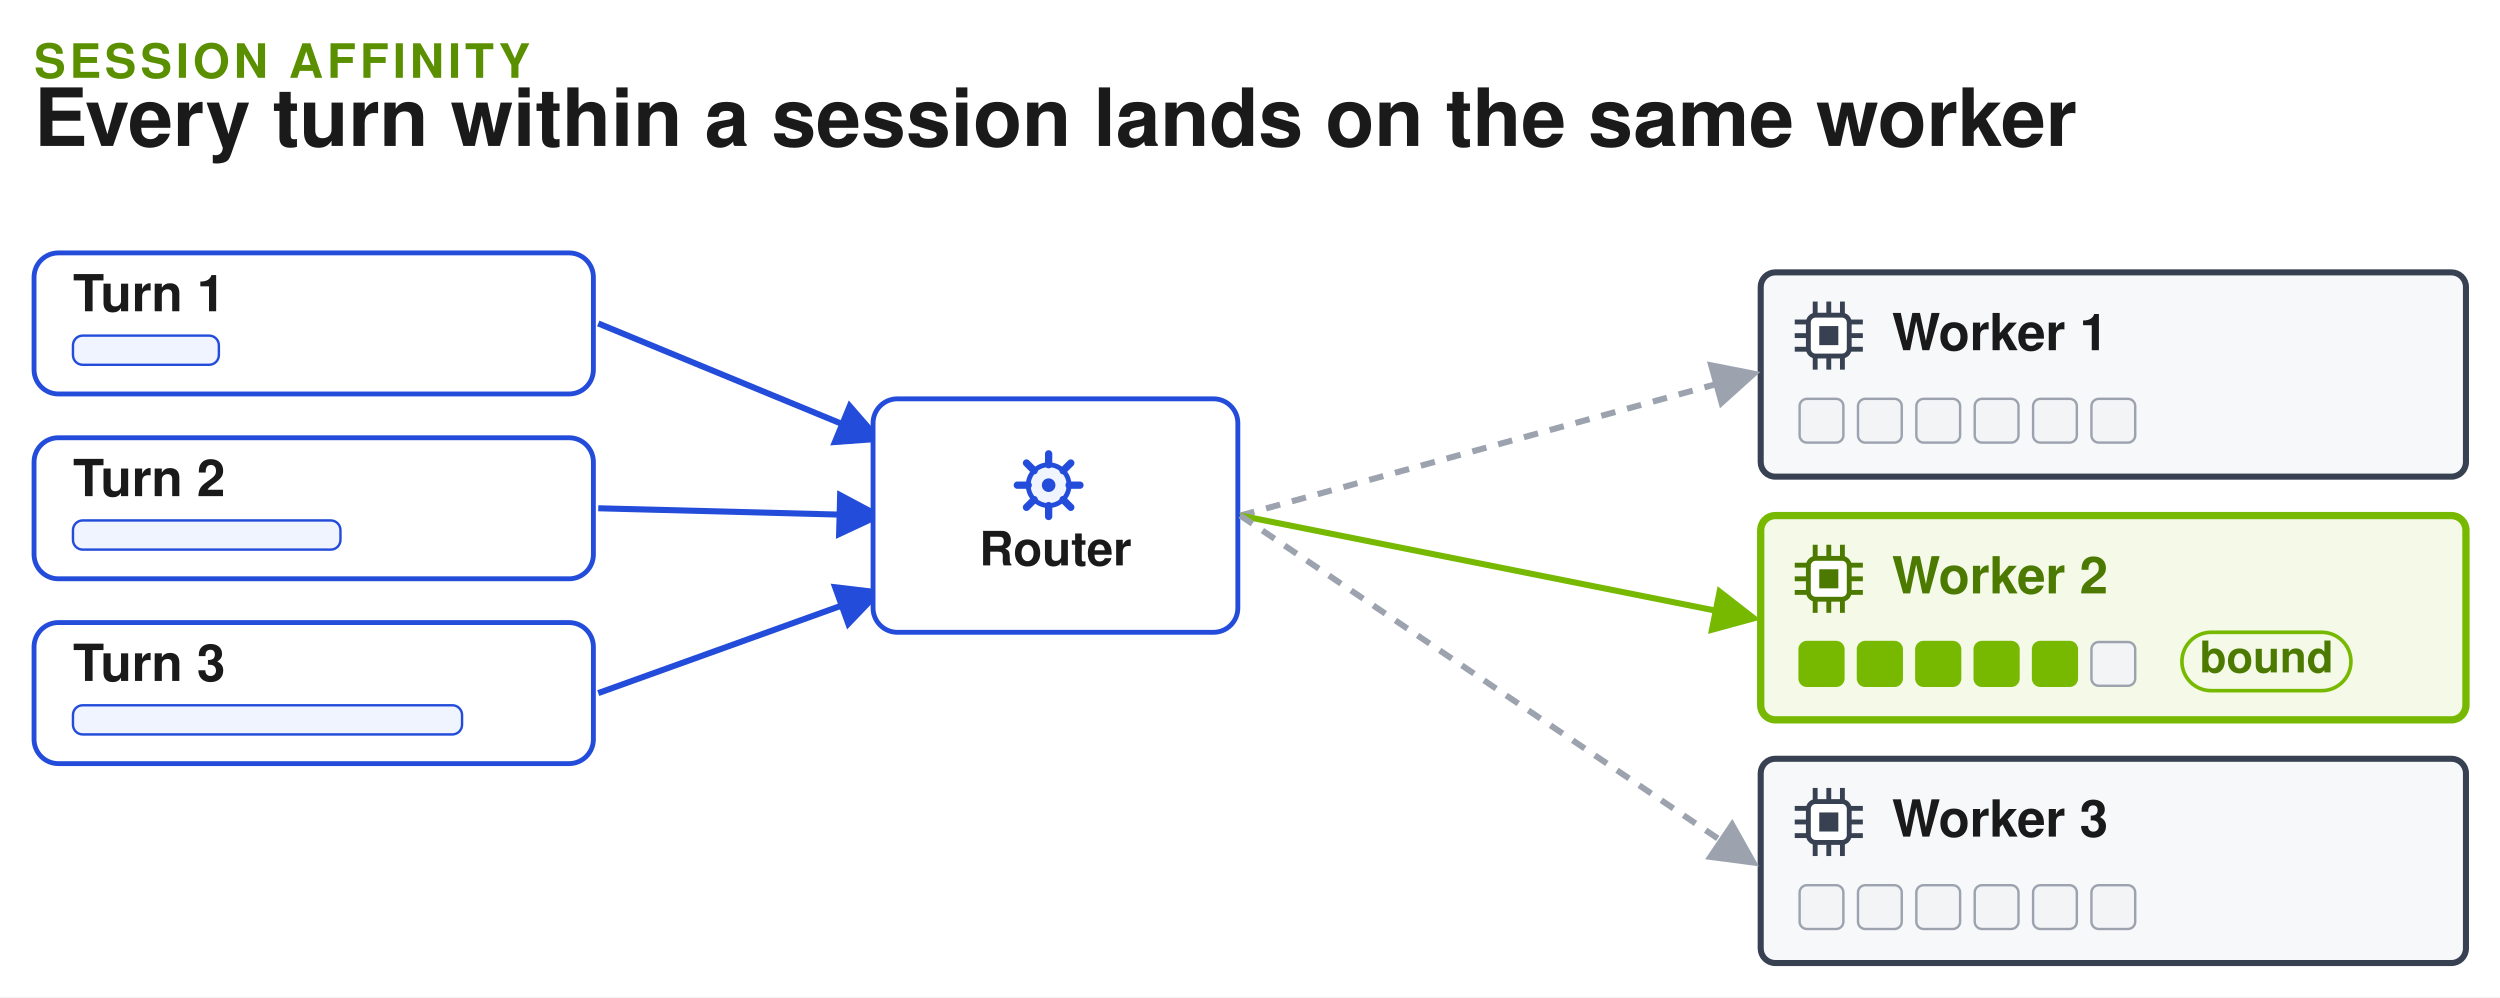
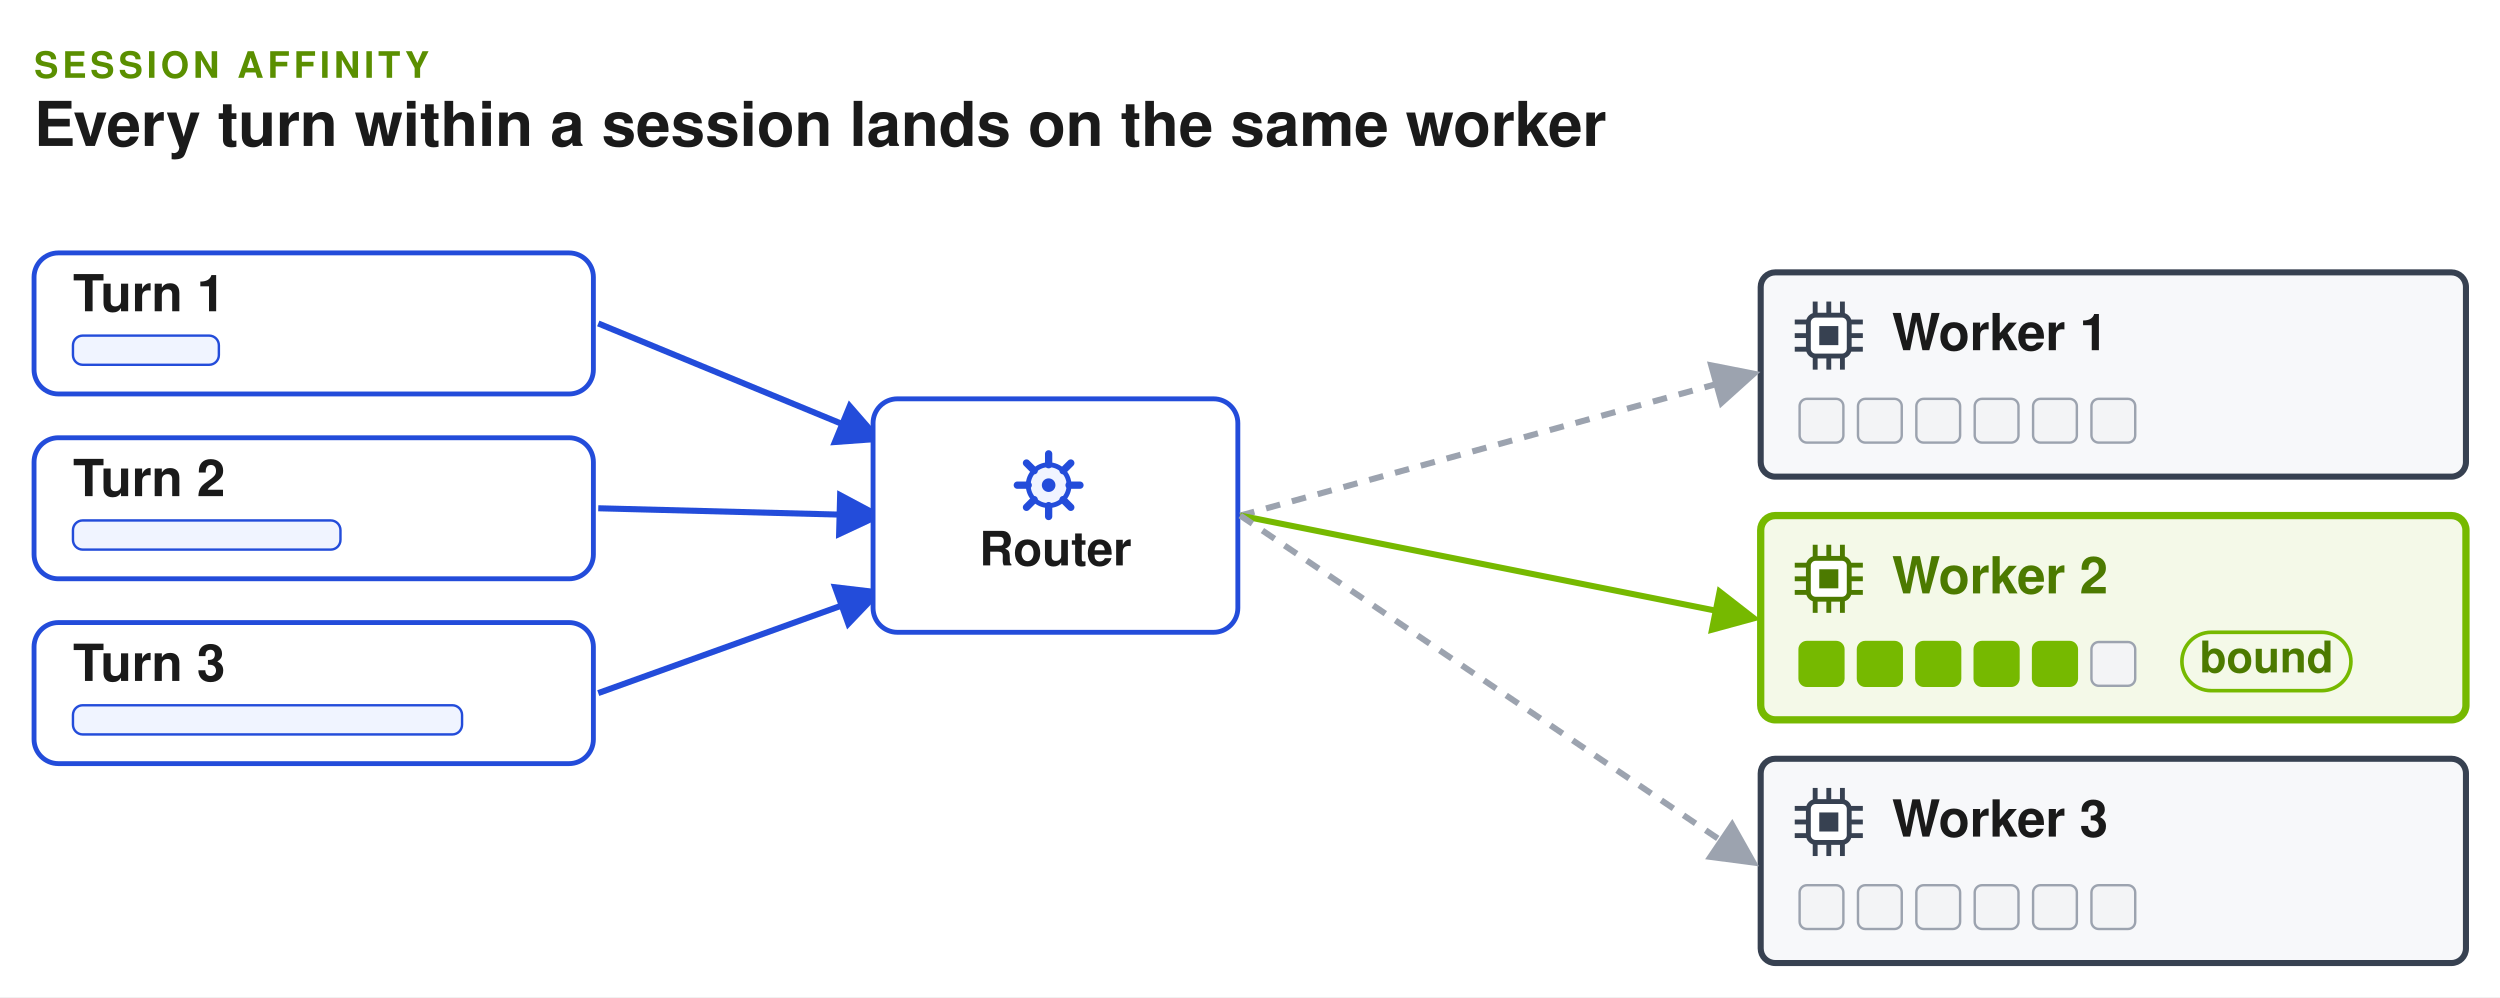
<svg xmlns="http://www.w3.org/2000/svg" width="1028" height="410" viewBox="36 8 1028 410" role="img" aria-labelledby="title desc" font-family="Helvetica, Arial, sans-serif">
  <defs>
    <marker id="arrow" viewBox="0 0 10 10" refX="8" refY="5" markerWidth="8" markerHeight="8" orient="auto">
      <path d="M0,0 L10,5 L0,10 z" fill="#234CDA" />
    </marker>
    <marker id="arrow-green" viewBox="0 0 10 10" refX="8" refY="5" markerWidth="8" markerHeight="8" orient="auto">
      <path d="M0,0 L10,5 L0,10 z" fill="#76B900" />
    </marker>
    <marker id="arrow-gray" viewBox="0 0 10 10" refX="8" refY="5" markerWidth="8" markerHeight="8" orient="auto">
      <path d="M0,0 L10,5 L0,10 z" fill="#9CA3AF" />
    </marker>
    <marker id="arrow-amber" viewBox="0 0 10 10" refX="8" refY="5" markerWidth="8" markerHeight="8" orient="auto">
      <path d="M0,0 L10,5 L0,10 z" fill="#D97706" />
    </marker>
    <marker id="arrow-green-start" viewBox="0 0 10 10" refX="8" refY="5" markerWidth="8" markerHeight="8" orient="auto-start-reverse">
      <path d="M0,0 L10,5 L0,10 z" fill="#76B900" />
    </marker>
  </defs>
  <rect x="36" y="8" width="1028" height="410" fill="#FFFFFF" />
-   <text x="50" y="40" font-size="19.5" font-weight="700" letter-spacing="1.6" fill="#5A8F00">SESSION AFFINITY</text>
-   <text x="50" y="68" font-size="33.0" font-weight="700" fill="#1A1A1A">Every turn within a session lands on the same worker</text>
+   <text x="50" y="40" font-size="15.0" font-weight="700" letter-spacing="1.6" fill="#5A8F00">SESSION AFFINITY</text>
+   <text x="50" y="68" font-size="25.4" font-weight="700" fill="#1A1A1A">Every turn within a session lands on the same worker</text>
  <rect x="50" y="112" width="230" height="58" rx="10" fill="#FFFFFF" stroke="#234CDA" stroke-width="2" />
  <text x="66" y="136" font-size="21.0" font-weight="700" fill="#1A1A1A">Turn 1</text>
  <rect x="66" y="146" width="60" height="12" rx="4" fill="#F0F4FF" stroke="#234CDA" />
  <line x1="282" y1="141" x2="396" y2="188" stroke="#234CDA" stroke-width="2.5" marker-end="url(#arrow)" />
  <rect x="50" y="188" width="230" height="58" rx="10" fill="#FFFFFF" stroke="#234CDA" stroke-width="2" />
  <text x="66" y="212" font-size="21.0" font-weight="700" fill="#1A1A1A">Turn 2</text>
  <rect x="66" y="222" width="110" height="12" rx="4" fill="#F0F4FF" stroke="#234CDA" />
  <line x1="282" y1="217" x2="396" y2="220" stroke="#234CDA" stroke-width="2.5" marker-end="url(#arrow)" />
  <rect x="50" y="264" width="230" height="58" rx="10" fill="#FFFFFF" stroke="#234CDA" stroke-width="2" />
  <text x="66" y="288" font-size="21.0" font-weight="700" fill="#1A1A1A">Turn 3</text>
  <rect x="66" y="298" width="160" height="12" rx="4" fill="#F0F4FF" stroke="#234CDA" />
  <line x1="282" y1="293" x2="396" y2="252" stroke="#234CDA" stroke-width="2.5" marker-end="url(#arrow)" />
  <rect x="395.0" y="172.0" width="150" height="96" rx="10" fill="#FFFFFF" stroke="#234CDA" stroke-width="2" />
  <circle cx="467.2" cy="207.5" r="8.4" fill="#F0F4FF" stroke="#234CDA" stroke-width="2" />
  <circle cx="467.2" cy="207.5" r="2.8" fill="#234CDA" />
  <line x1="475.6" y1="207.5" x2="480.08" y2="207.5" stroke="#234CDA" stroke-width="3" stroke-linecap="round" />
  <line x1="473.14" y1="213.44" x2="476.308" y2="216.608" stroke="#234CDA" stroke-width="3" stroke-linecap="round" />
  <line x1="467.2" y1="215.9" x2="467.2" y2="220.38" stroke="#234CDA" stroke-width="3" stroke-linecap="round" />
  <line x1="461.26" y1="213.44" x2="458.092" y2="216.608" stroke="#234CDA" stroke-width="3" stroke-linecap="round" />
  <line x1="458.8" y1="207.5" x2="454.32" y2="207.5" stroke="#234CDA" stroke-width="3" stroke-linecap="round" />
  <line x1="461.26" y1="201.56" x2="458.092" y2="198.392" stroke="#234CDA" stroke-width="3" stroke-linecap="round" />
  <line x1="467.2" y1="199.1" x2="467.2" y2="194.62" stroke="#234CDA" stroke-width="3" stroke-linecap="round" />
  <line x1="473.14" y1="201.56" x2="476.308" y2="198.392" stroke="#234CDA" stroke-width="3" stroke-linecap="round" />
  <text x="470" y="240.5" font-size="19.5" font-weight="700" fill="#1A1A1A" text-anchor="middle">Router</text>
  <rect x="760" y="120" width="290" height="84" rx="6" fill="#F7F8FA" stroke="#374151" stroke-width="2.5" />
  <rect x="779.6" y="137.6" width="16.8" height="16.8" rx="3" fill="#FFFFFF" stroke="#374151" stroke-width="2" />
  <rect x="784.08" y="142.08" width="7.84" height="7.84" fill="#374151" />
  <line x1="782.4" y1="132" x2="782.4" y2="137.6" stroke="#374151" stroke-width="2" />
  <line x1="782.4" y1="154.4" x2="782.4" y2="160" stroke="#374151" stroke-width="2" />
  <line x1="774" y1="140.4" x2="779.6" y2="140.4" stroke="#374151" stroke-width="2" />
  <line x1="796.4" y1="140.4" x2="802" y2="140.4" stroke="#374151" stroke-width="2" />
  <line x1="788.0" y1="132" x2="788.0" y2="137.6" stroke="#374151" stroke-width="2" />
  <line x1="788.0" y1="154.4" x2="788.0" y2="160" stroke="#374151" stroke-width="2" />
  <line x1="774" y1="146.0" x2="779.6" y2="146.0" stroke="#374151" stroke-width="2" />
  <line x1="796.4" y1="146.0" x2="802" y2="146.0" stroke="#374151" stroke-width="2" />
  <line x1="793.6" y1="132" x2="793.6" y2="137.6" stroke="#374151" stroke-width="2" />
  <line x1="793.6" y1="154.4" x2="793.6" y2="160" stroke="#374151" stroke-width="2" />
  <line x1="774" y1="151.6" x2="779.6" y2="151.6" stroke="#374151" stroke-width="2" />
  <line x1="796.4" y1="151.6" x2="802" y2="151.6" stroke="#374151" stroke-width="2" />
  <text x="814" y="152" font-size="21.0" font-weight="700" fill="#1A1A1A">Worker 1</text>
  <rect x="776" y="172" width="18" height="18" rx="3" fill="#F3F4F6" stroke="#9CA3AF" stroke-width="1" />
  <rect x="800" y="172" width="18" height="18" rx="3" fill="#F3F4F6" stroke="#9CA3AF" stroke-width="1" />
  <rect x="824" y="172" width="18" height="18" rx="3" fill="#F3F4F6" stroke="#9CA3AF" stroke-width="1" />
  <rect x="848" y="172" width="18" height="18" rx="3" fill="#F3F4F6" stroke="#9CA3AF" stroke-width="1" />
  <rect x="872" y="172" width="18" height="18" rx="3" fill="#F3F4F6" stroke="#9CA3AF" stroke-width="1" />
  <rect x="896" y="172" width="18" height="18" rx="3" fill="#F3F4F6" stroke="#9CA3AF" stroke-width="1" />
  <line x1="546" y1="220" x2="756" y2="162" stroke="#9CA3AF" stroke-width="2.5" stroke-dasharray="6 5" marker-end="url(#arrow-gray)" />
  <rect x="760" y="220" width="290" height="84" rx="6" fill="#F4F9E8" stroke="#76B900" stroke-width="3" />
  <rect x="779.6" y="237.6" width="16.8" height="16.8" rx="3" fill="#FFFFFF" stroke="#4C7A00" stroke-width="2" />
  <rect x="784.08" y="242.08" width="7.84" height="7.84" fill="#4C7A00" />
  <line x1="782.4" y1="232" x2="782.4" y2="237.6" stroke="#4C7A00" stroke-width="2" />
  <line x1="782.4" y1="254.4" x2="782.4" y2="260" stroke="#4C7A00" stroke-width="2" />
  <line x1="774" y1="240.4" x2="779.6" y2="240.4" stroke="#4C7A00" stroke-width="2" />
  <line x1="796.4" y1="240.4" x2="802" y2="240.4" stroke="#4C7A00" stroke-width="2" />
  <line x1="788.0" y1="232" x2="788.0" y2="237.6" stroke="#4C7A00" stroke-width="2" />
  <line x1="788.0" y1="254.4" x2="788.0" y2="260" stroke="#4C7A00" stroke-width="2" />
  <line x1="774" y1="246.0" x2="779.6" y2="246.0" stroke="#4C7A00" stroke-width="2" />
  <line x1="796.4" y1="246.0" x2="802" y2="246.0" stroke="#4C7A00" stroke-width="2" />
  <line x1="793.6" y1="232" x2="793.6" y2="237.6" stroke="#4C7A00" stroke-width="2" />
  <line x1="793.6" y1="254.4" x2="793.6" y2="260" stroke="#4C7A00" stroke-width="2" />
  <line x1="774" y1="251.6" x2="779.6" y2="251.6" stroke="#4C7A00" stroke-width="2" />
  <line x1="796.4" y1="251.6" x2="802" y2="251.6" stroke="#4C7A00" stroke-width="2" />
  <text x="814" y="252" font-size="21.0" font-weight="700" fill="#4C7A00">Worker 2</text>
  <rect x="776" y="272" width="18" height="18" rx="3" fill="#76B900" stroke="#76B900" stroke-width="1" />
  <rect x="800" y="272" width="18" height="18" rx="3" fill="#76B900" stroke="#76B900" stroke-width="1" />
  <rect x="824" y="272" width="18" height="18" rx="3" fill="#76B900" stroke="#76B900" stroke-width="1" />
  <rect x="848" y="272" width="18" height="18" rx="3" fill="#76B900" stroke="#76B900" stroke-width="1" />
  <rect x="872" y="272" width="18" height="18" rx="3" fill="#76B900" stroke="#76B900" stroke-width="1" />
  <rect x="896" y="272" width="18" height="18" rx="3" fill="#F3F4F6" stroke="#9CA3AF" stroke-width="1" />
  <rect x="933.2" y="268" width="69.5" height="24" rx="12.0" fill="#F4F9E8" stroke="#76B900" stroke-width="1.5" />
  <text x="968.0" y="284.5" font-size="18.0" font-weight="700" fill="#4C7A00" text-anchor="middle">bound</text>
  <line x1="546" y1="220" x2="756" y2="262" stroke="#76B900" stroke-width="2.5" marker-end="url(#arrow-green)" />
  <rect x="760" y="320" width="290" height="84" rx="6" fill="#F7F8FA" stroke="#374151" stroke-width="2.5" />
  <rect x="779.6" y="337.6" width="16.8" height="16.8" rx="3" fill="#FFFFFF" stroke="#374151" stroke-width="2" />
  <rect x="784.08" y="342.08" width="7.84" height="7.84" fill="#374151" />
  <line x1="782.4" y1="332" x2="782.4" y2="337.6" stroke="#374151" stroke-width="2" />
  <line x1="782.4" y1="354.4" x2="782.4" y2="360" stroke="#374151" stroke-width="2" />
  <line x1="774" y1="340.4" x2="779.6" y2="340.4" stroke="#374151" stroke-width="2" />
  <line x1="796.4" y1="340.4" x2="802" y2="340.4" stroke="#374151" stroke-width="2" />
  <line x1="788.0" y1="332" x2="788.0" y2="337.6" stroke="#374151" stroke-width="2" />
  <line x1="788.0" y1="354.4" x2="788.0" y2="360" stroke="#374151" stroke-width="2" />
  <line x1="774" y1="346.0" x2="779.6" y2="346.0" stroke="#374151" stroke-width="2" />
  <line x1="796.4" y1="346.0" x2="802" y2="346.0" stroke="#374151" stroke-width="2" />
  <line x1="793.6" y1="332" x2="793.6" y2="337.6" stroke="#374151" stroke-width="2" />
  <line x1="793.6" y1="354.4" x2="793.6" y2="360" stroke="#374151" stroke-width="2" />
  <line x1="774" y1="351.6" x2="779.6" y2="351.6" stroke="#374151" stroke-width="2" />
  <line x1="796.4" y1="351.6" x2="802" y2="351.6" stroke="#374151" stroke-width="2" />
  <text x="814" y="352" font-size="21.0" font-weight="700" fill="#1A1A1A">Worker 3</text>
  <rect x="776" y="372" width="18" height="18" rx="3" fill="#F3F4F6" stroke="#9CA3AF" stroke-width="1" />
  <rect x="800" y="372" width="18" height="18" rx="3" fill="#F3F4F6" stroke="#9CA3AF" stroke-width="1" />
  <rect x="824" y="372" width="18" height="18" rx="3" fill="#F3F4F6" stroke="#9CA3AF" stroke-width="1" />
  <rect x="848" y="372" width="18" height="18" rx="3" fill="#F3F4F6" stroke="#9CA3AF" stroke-width="1" />
  <rect x="872" y="372" width="18" height="18" rx="3" fill="#F3F4F6" stroke="#9CA3AF" stroke-width="1" />
  <rect x="896" y="372" width="18" height="18" rx="3" fill="#F3F4F6" stroke="#9CA3AF" stroke-width="1" />
  <line x1="546" y1="220" x2="756" y2="362" stroke="#9CA3AF" stroke-width="2.5" stroke-dasharray="6 5" marker-end="url(#arrow-gray)" />
</svg>
